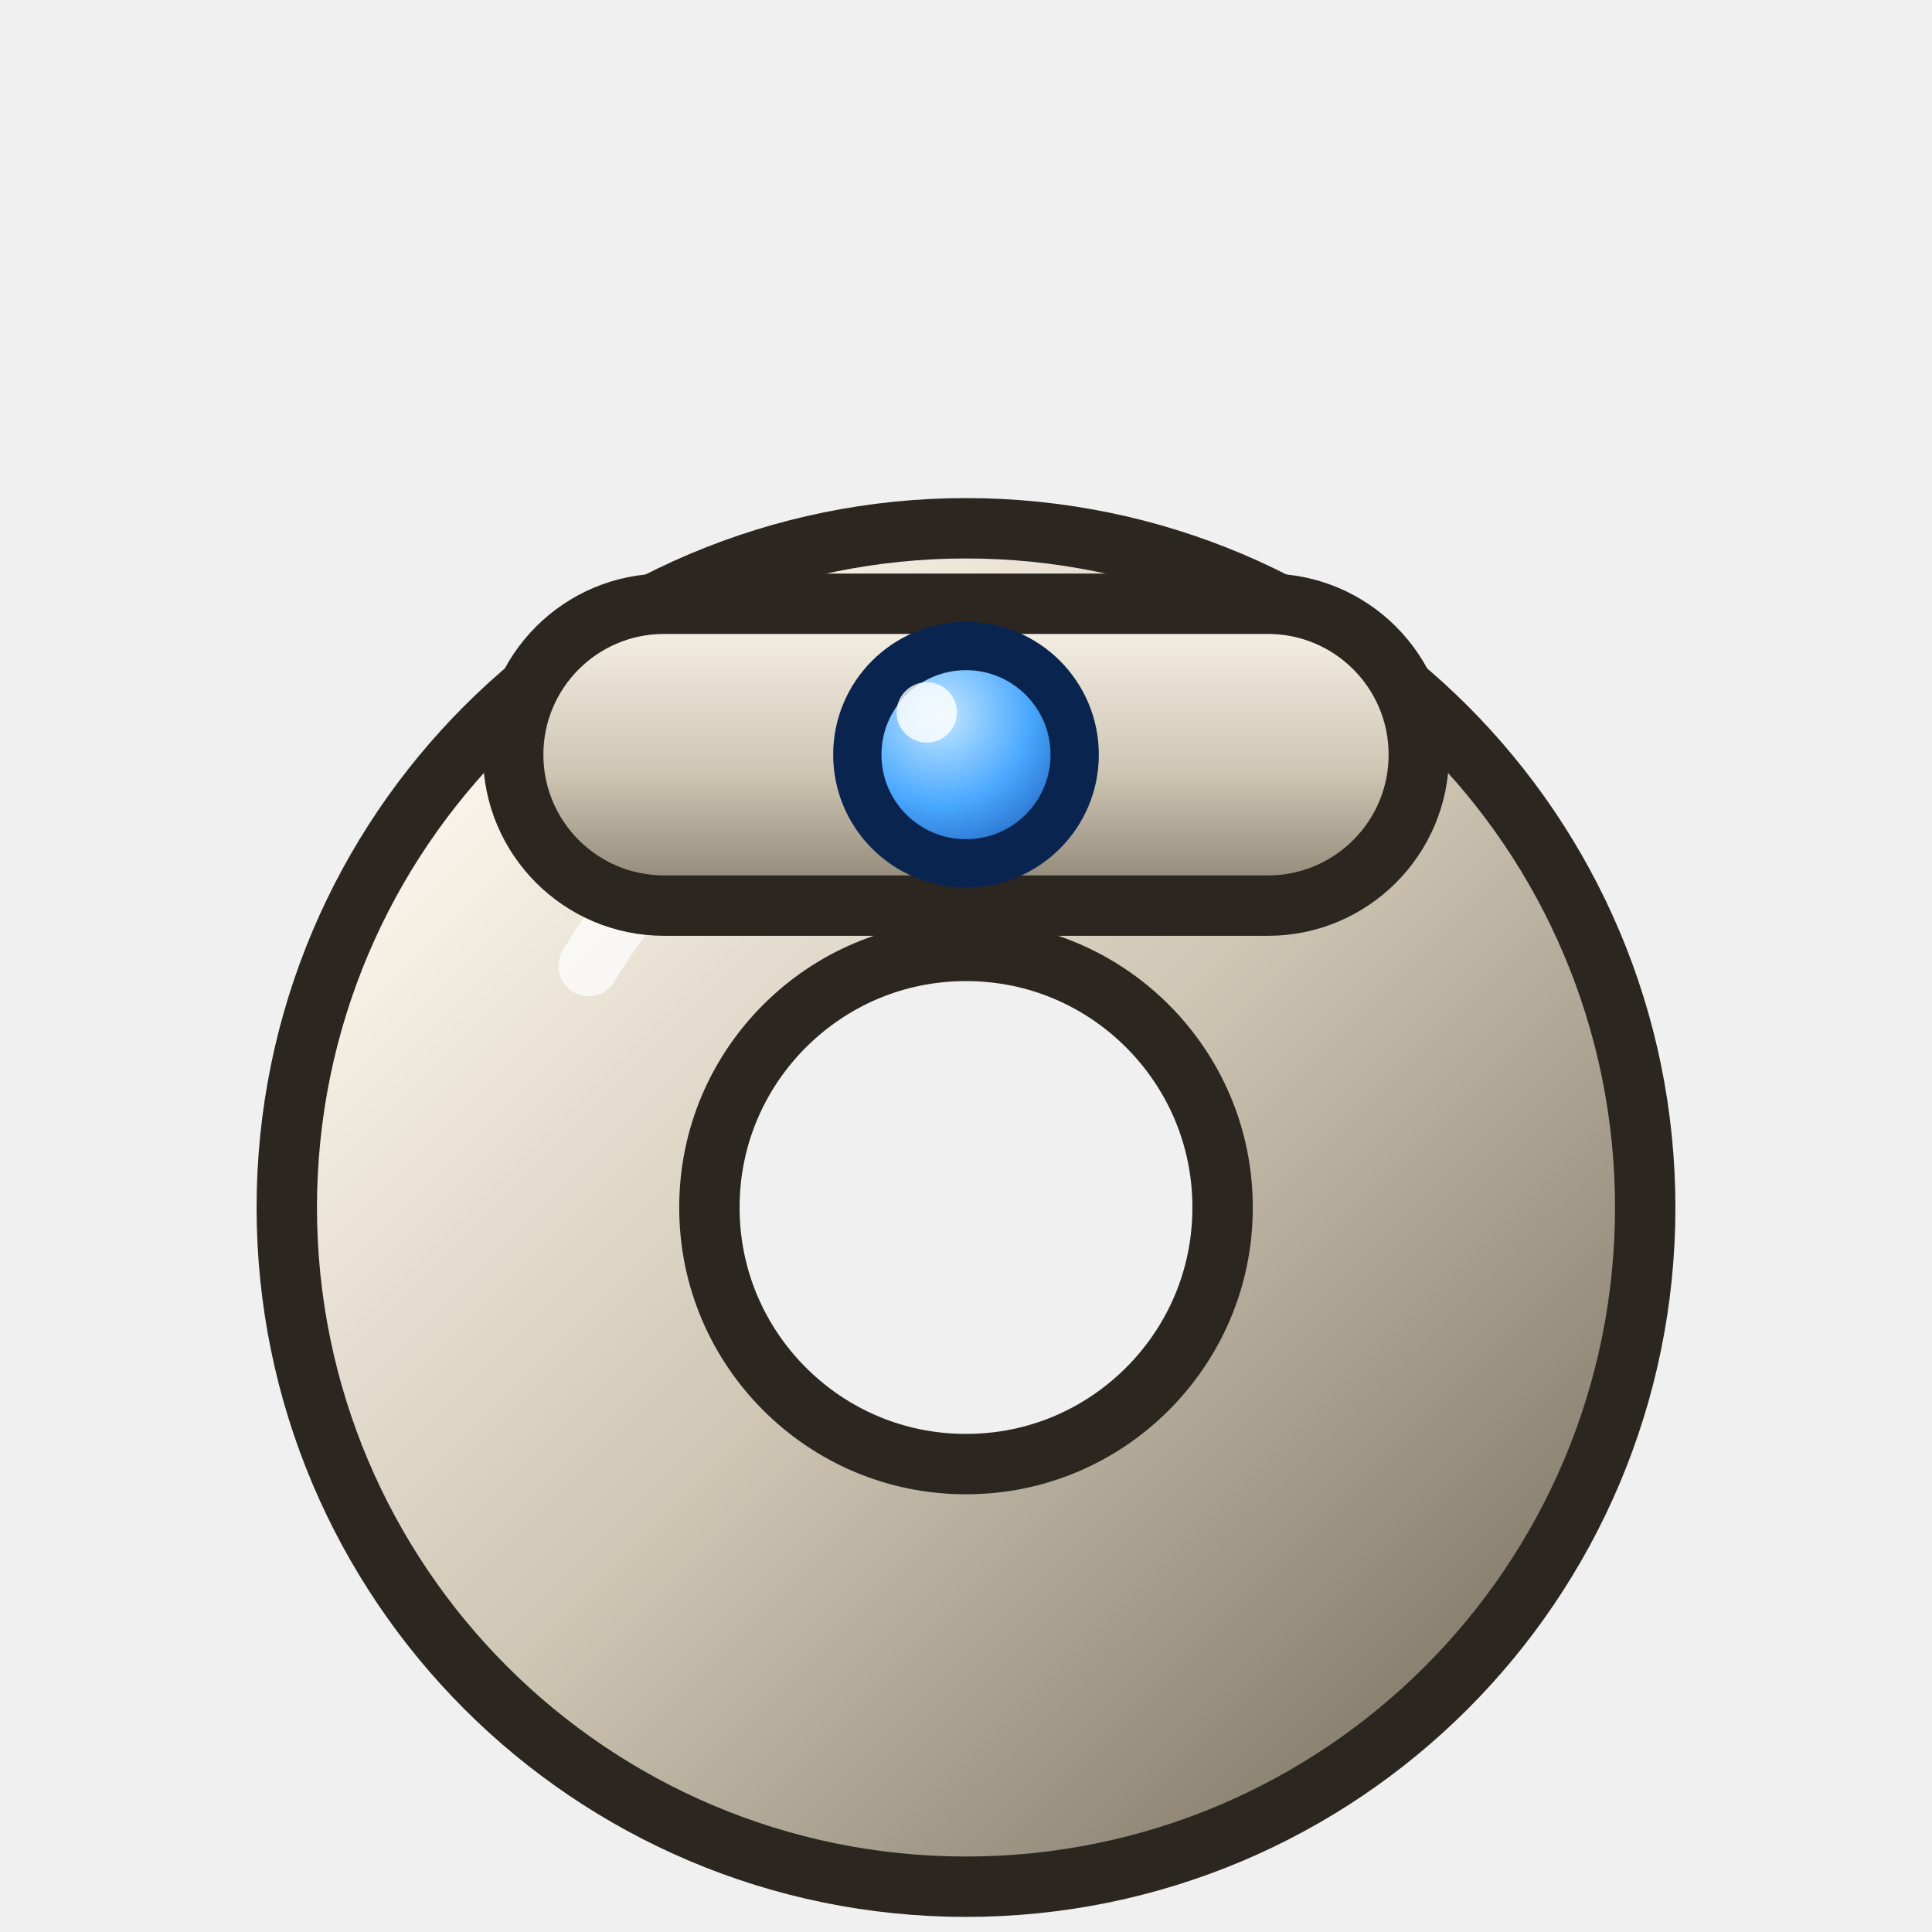
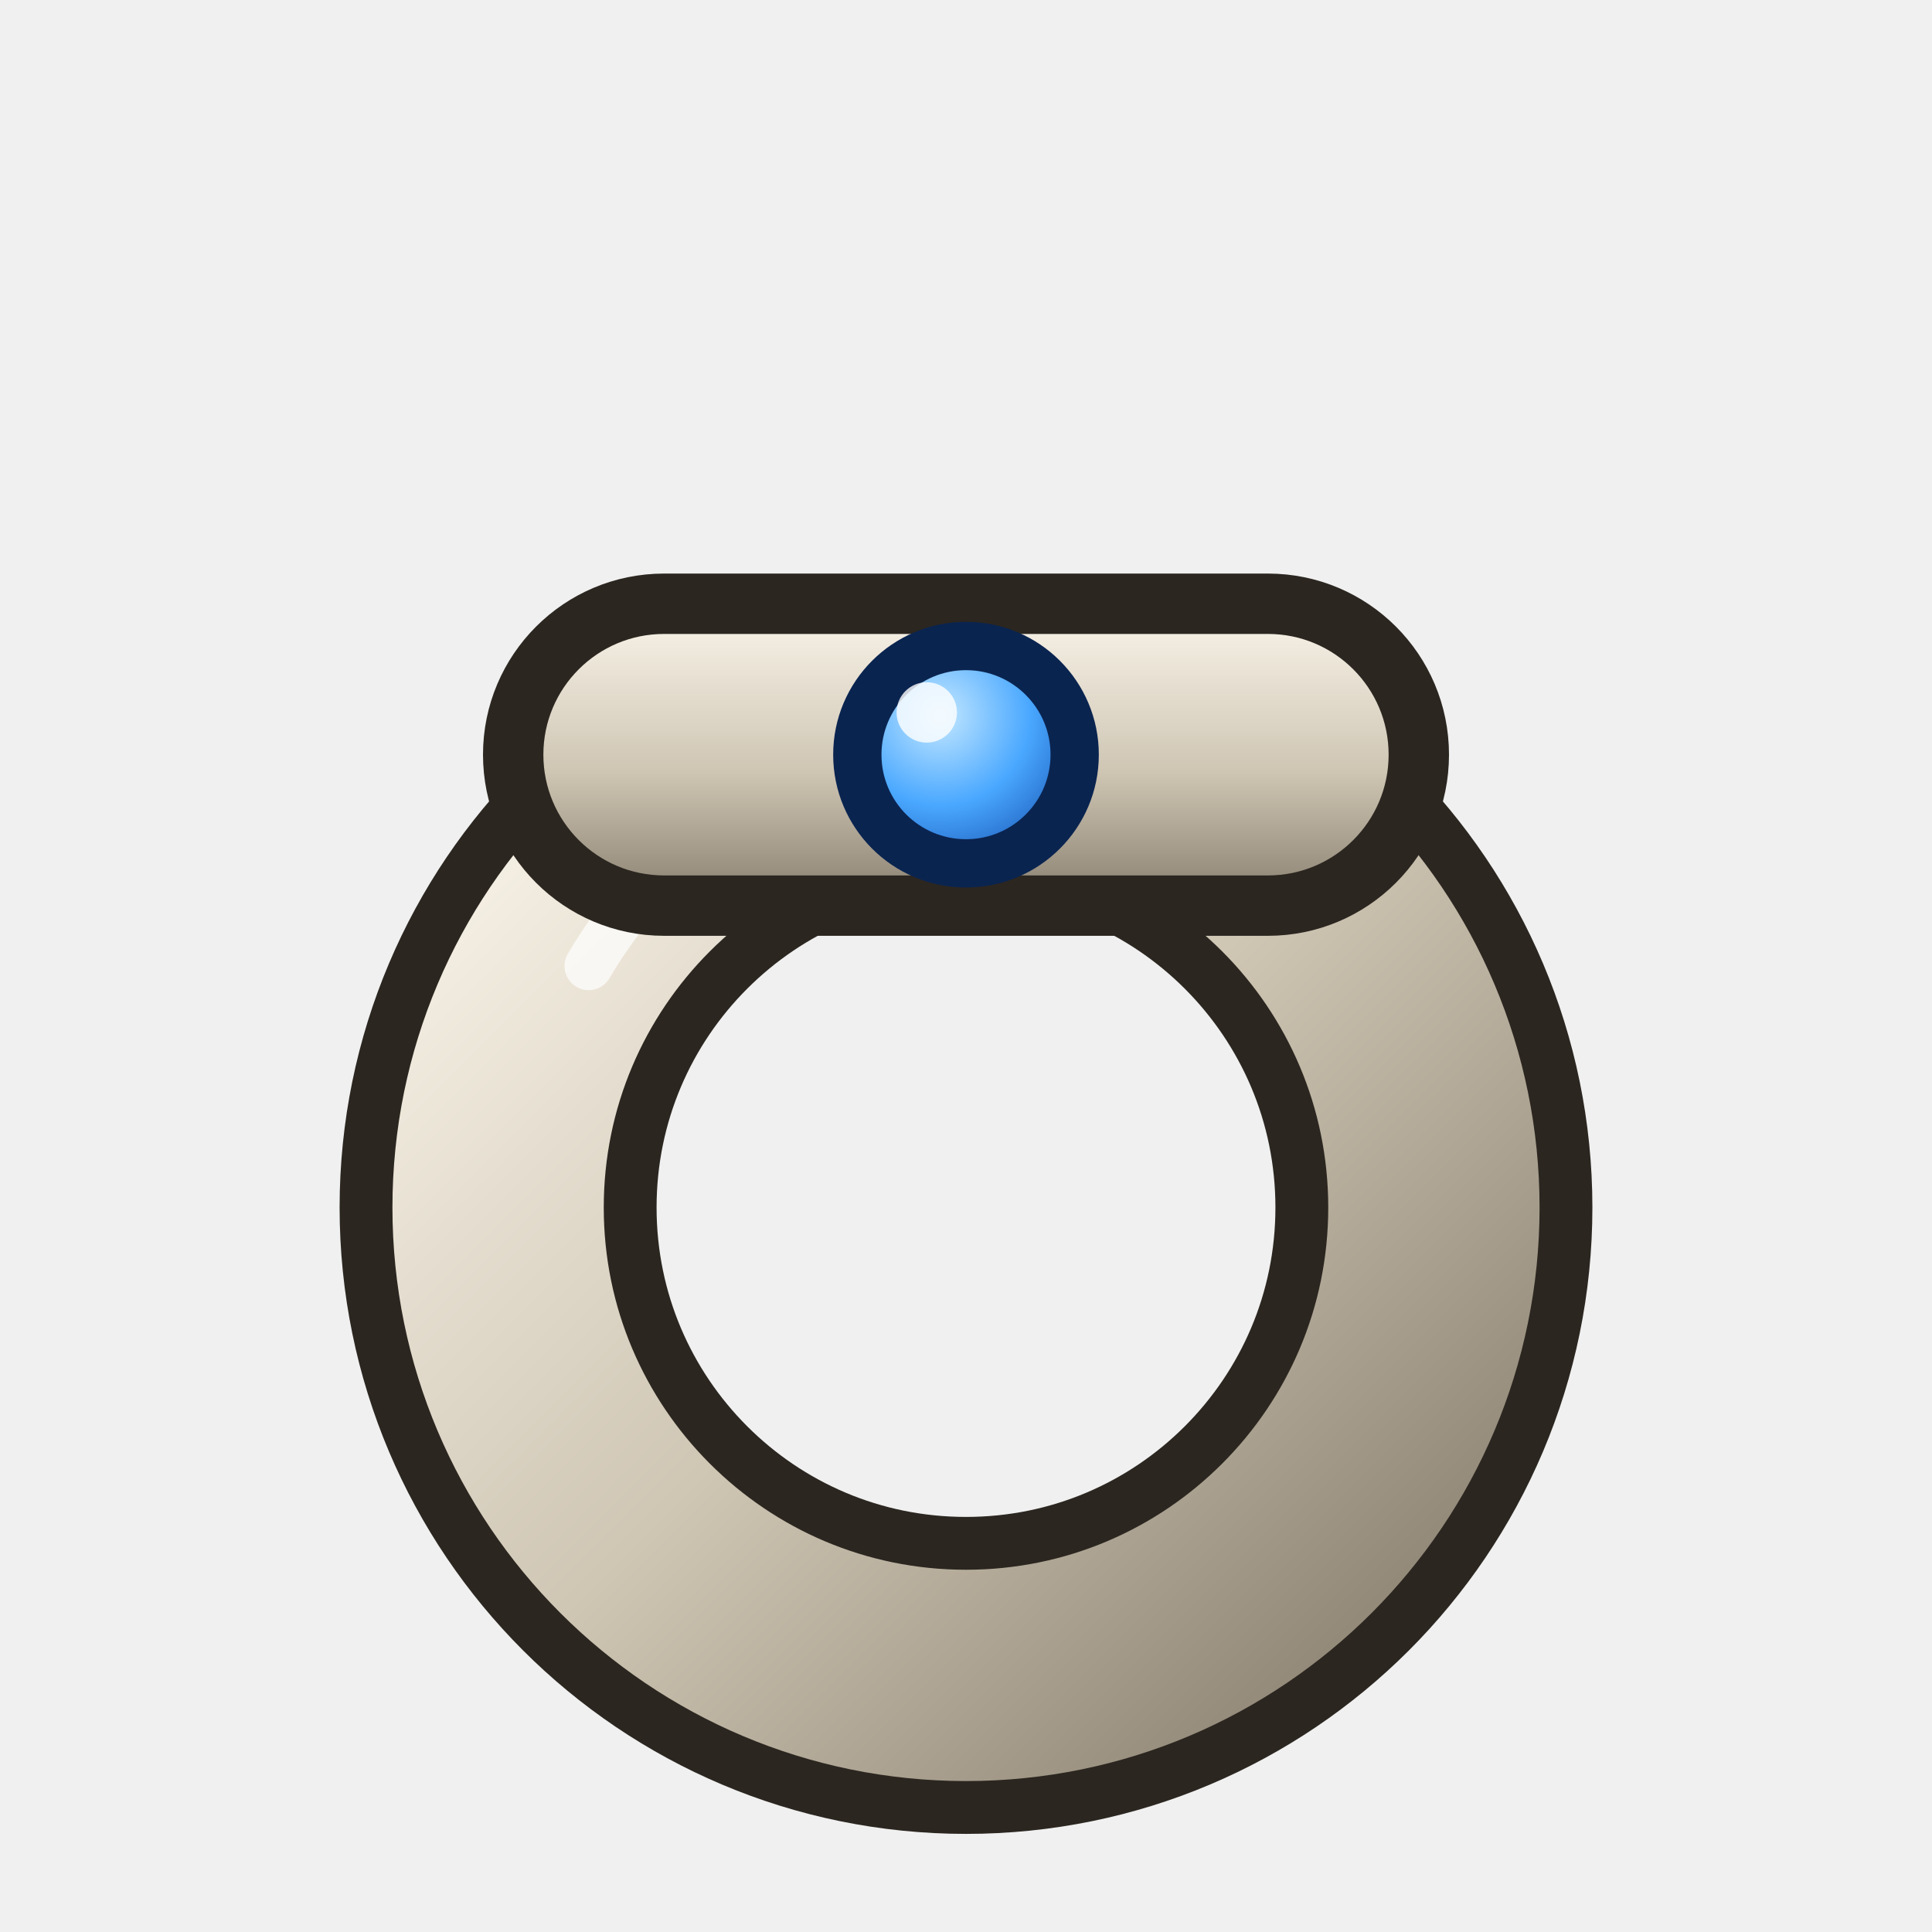
<svg xmlns="http://www.w3.org/2000/svg" data-generated="modern_icons.py" viewBox="0 0 64 64">
  <defs>
    <linearGradient id="g1" gradientUnits="userSpaceOnUse" x1="16" y1="24" x2="48" y2="56">
      <stop offset="0" stop-color="#fbf6ec" />
      <stop offset=".5" stop-color="#cfc6b4" />
      <stop offset="1" stop-color="#877e6e" />
    </linearGradient>
    <linearGradient id="g2" x1="0" y1="0" x2="0" y2="1">
      <stop offset="0" stop-color="#fbf6ec" />
      <stop offset=".55" stop-color="#cfc6b4" />
      <stop offset="1" stop-color="#877e6e" />
    </linearGradient>
    <radialGradient id="g3" cx="0.38" cy="0.32" r="0.75">
      <stop offset="0" stop-color="#c4e8ff" />
      <stop offset=".55" stop-color="#4aa8ff" />
      <stop offset="1" stop-color="#1a5ab8" />
    </radialGradient>
  </defs>
-   <circle cx="32" cy="40" r="15.5" fill="none" stroke="#2b2620" stroke-width="16" />
-   <circle cx="32" cy="40" r="15.5" fill="none" stroke="url(#g1)" stroke-width="12" />
-   <path d="M19.5 32 A15.5 15.5 0 0 1 29.5 24.7" fill="none" stroke="#fff" stroke-width="2" stroke-linecap="round" opacity=".7" />
+   <circle cx="32" cy="40" r="15.5" fill="none" stroke="#2b2620" stroke-width="10.5" />
+   <circle cx="32" cy="40" r="15.5" fill="none" stroke="url(#g1)" stroke-width="7" />
+   <path d="M19.5 32 A15.5 15.5 0 0 1 29.5 24.7" fill="none" stroke="#fff" stroke-width="1.6" stroke-linecap="round" opacity=".7" />
  <rect x="17" y="20" width="30" height="10" rx="5" fill="url(#g2)" stroke="#2b2620" stroke-width="2" />
  <circle cx="32" cy="25" r="3.6" fill="url(#g3)" stroke="#0a2450" stroke-width="1.6" />
  <circle cx="30.7" cy="23.6" r="1" fill="#ffffff" opacity="0.8" />
</svg>
